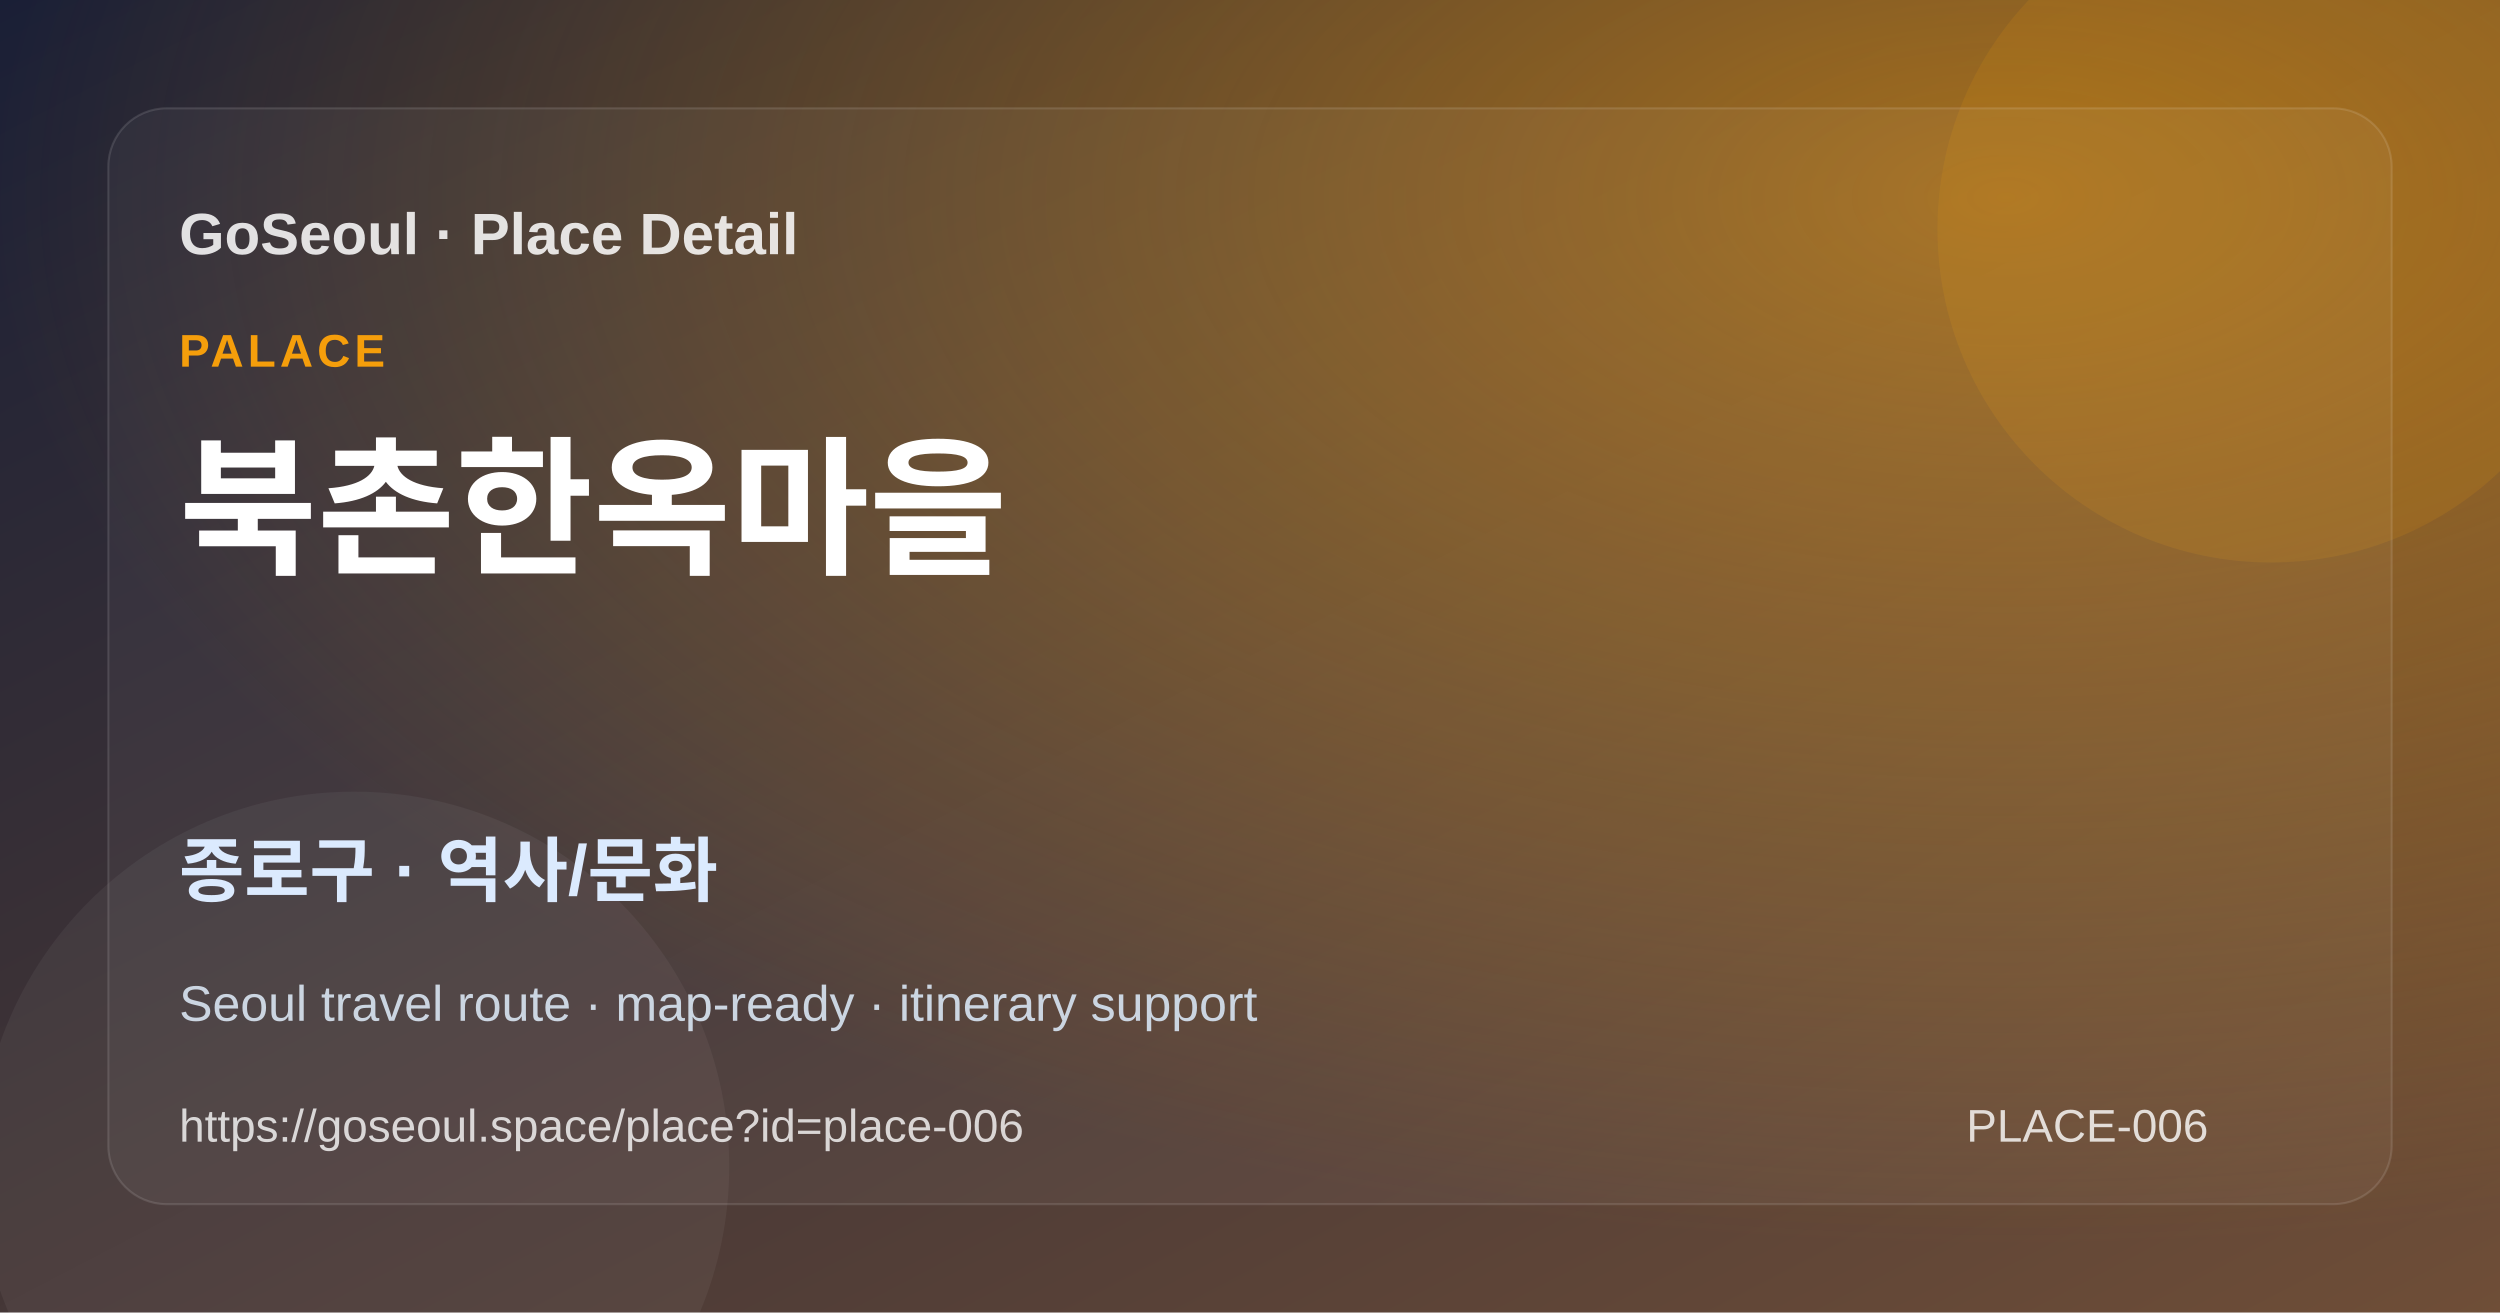
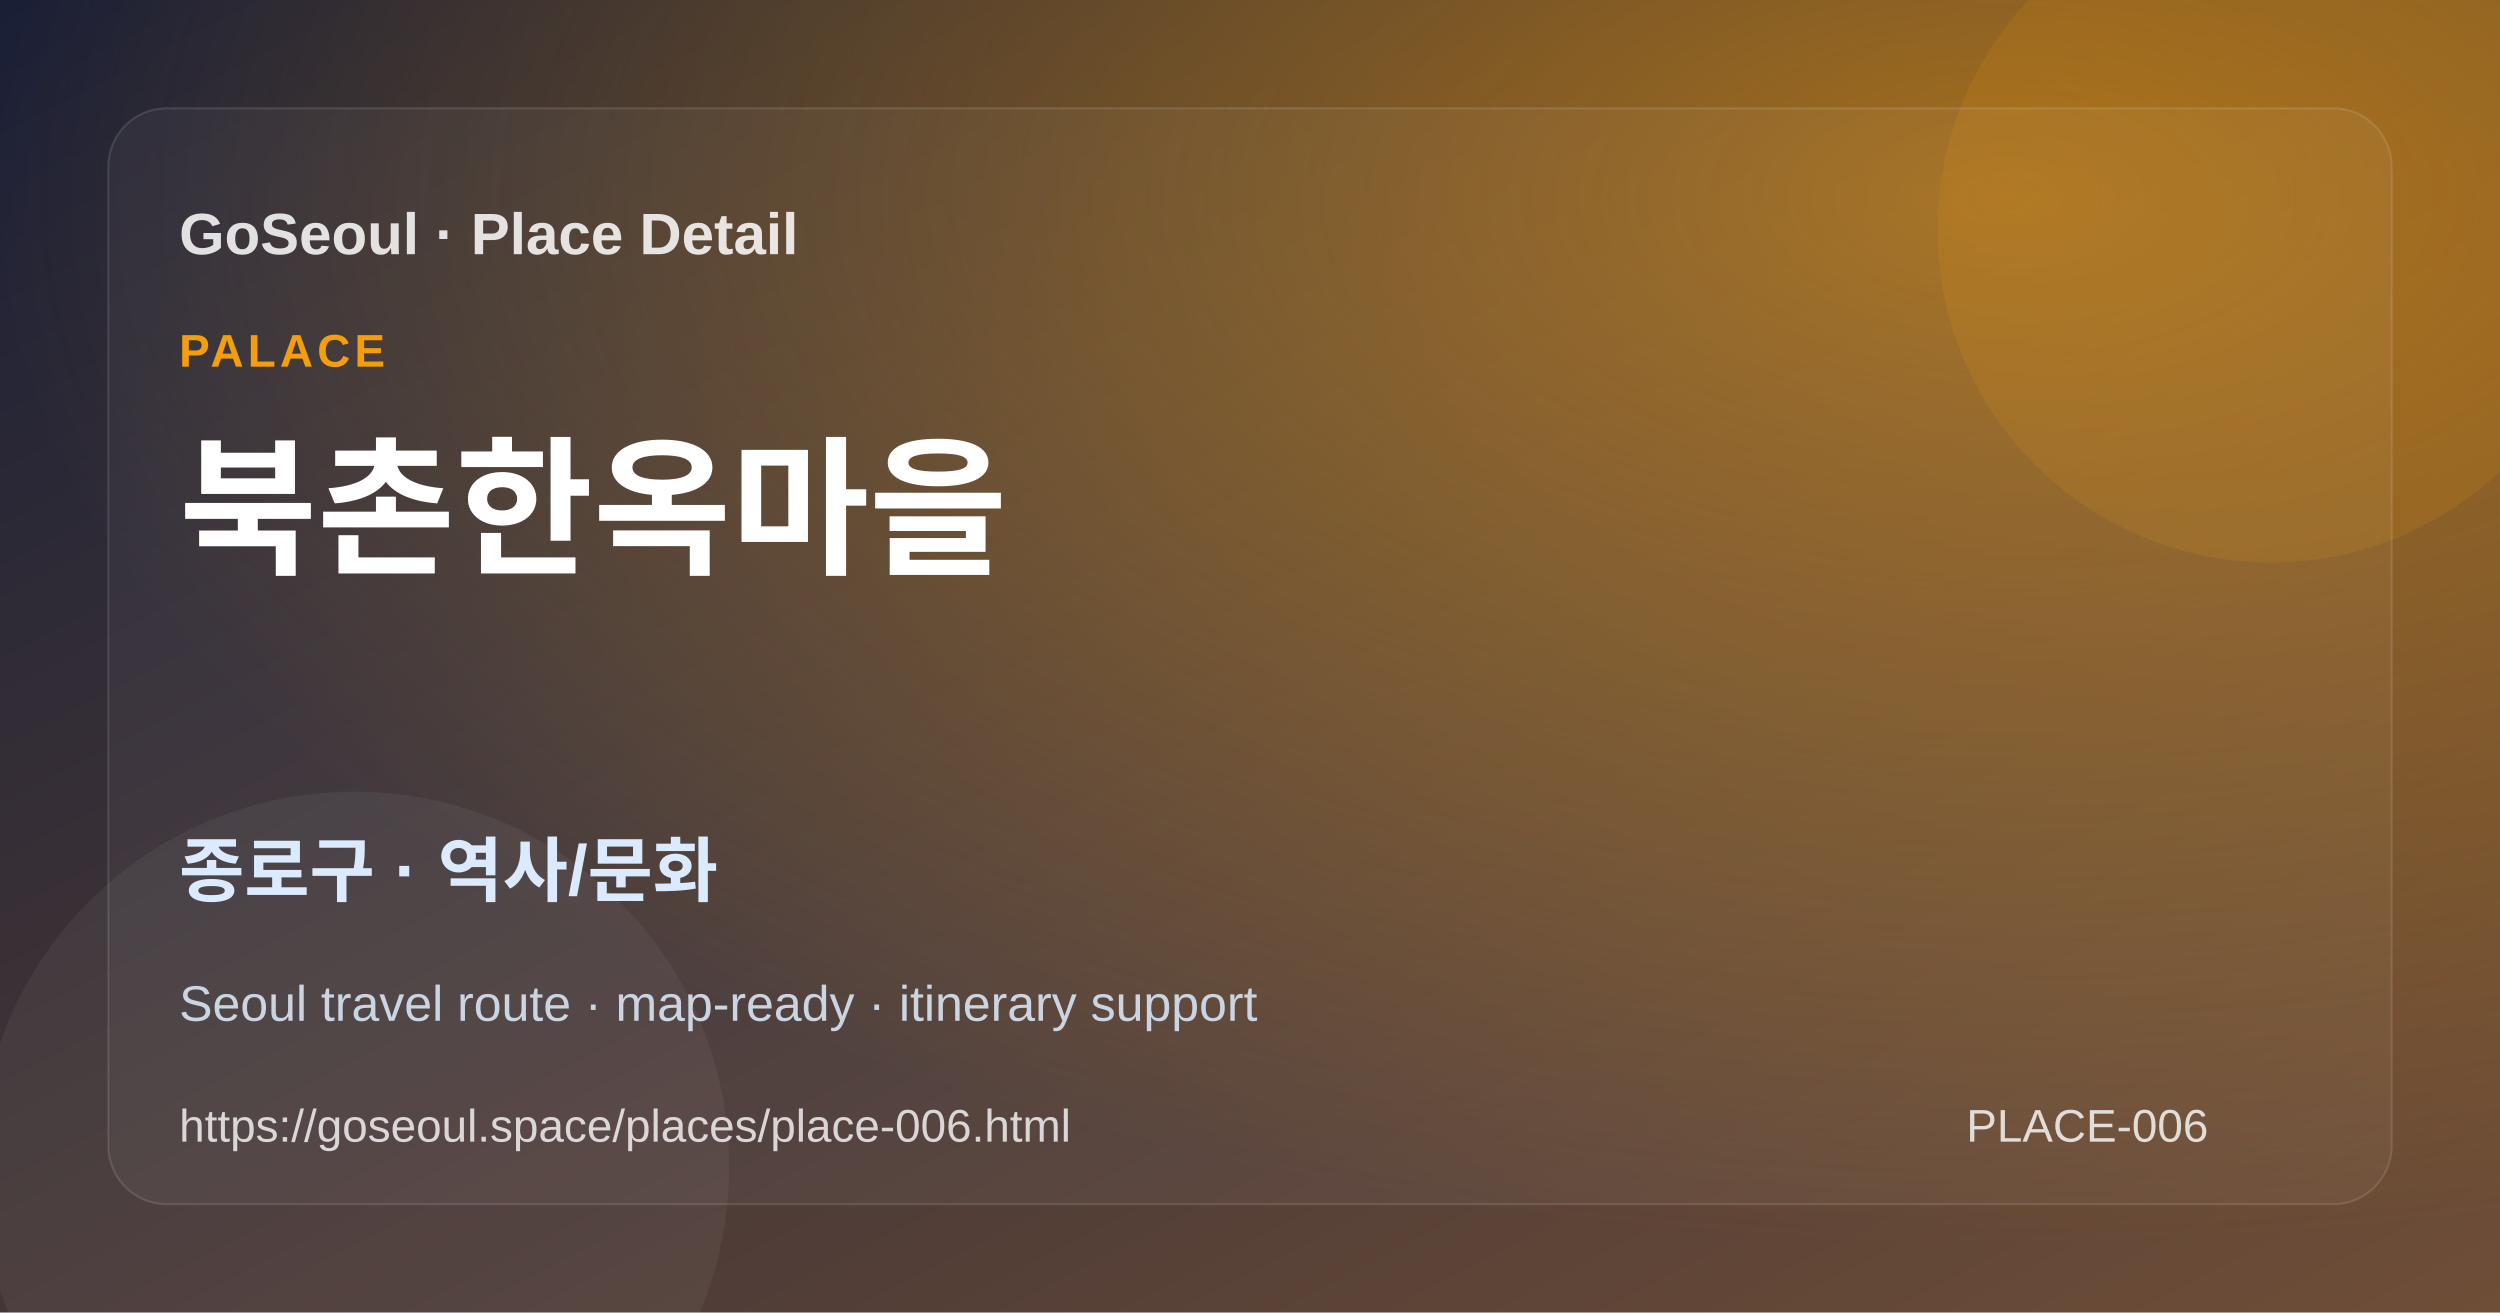
<svg xmlns="http://www.w3.org/2000/svg" width="1200" height="630" viewBox="0 0 1200 630" role="img" aria-label="북촌한옥마을 social card">
  <defs>
    <linearGradient id="bg" x1="0" y1="0" x2="1" y2="1">
      <stop offset="0%" stop-color="#1a1f36" />
      <stop offset="100%" stop-color="#6f4e37" />
    </linearGradient>
    <radialGradient id="glow" cx="0.8" cy="0.15" r="0.8">
      <stop offset="0%" stop-color="#f59e0b" stop-opacity="0.55" />
      <stop offset="100%" stop-color="#f59e0b" stop-opacity="0" />
    </radialGradient>
  </defs>
  <rect width="1200" height="630" fill="url(#bg)" />
  <rect width="1200" height="630" fill="url(#glow)" />
  <circle cx="1090" cy="110" r="160" fill="#f59e0b" fill-opacity="0.12" />
  <circle cx="170" cy="560" r="180" fill="#ffffff" fill-opacity="0.05" />
  <rect x="52" y="52" width="1096" height="526" rx="28" fill="#ffffff" fill-opacity="0.04" stroke="#ffffff" stroke-opacity="0.12" />
  <text x="86" y="122" fill="#ffffff" fill-opacity="0.85" font-family="Noto Sans KR, Arial, sans-serif" font-size="28" font-weight="700">GoSeoul · Place Detail</text>
  <text x="86" y="176" fill="#f59e0b" font-family="Space Grotesk, Arial, sans-serif" font-size="22" font-weight="700" letter-spacing="2">PALACE</text>
  <text x="86" y="270" fill="#ffffff" font-family="Noto Sans KR, Arial, sans-serif" font-size="72" font-weight="800">북촌한옥마을</text>
  <text x="86" y="430" fill="#dbeafe" font-family="Noto Sans KR, Arial, sans-serif" font-size="34" font-weight="600">종로구 · 역사/문화</text>
  <text x="86" y="490" fill="#cbd5e1" font-family="Space Grotesk, Arial, sans-serif" font-size="24">Seoul travel route · map-ready · itinerary support</text>
-   <text x="86" y="548" fill="#ffffff" fill-opacity="0.78" font-family="Space Grotesk, Arial, sans-serif" font-size="22">https://goseoul.space/place?id=place-006</text>
+   <text x="86" y="548" fill="#ffffff" fill-opacity="0.78" font-family="Space Grotesk, Arial, sans-serif" font-size="22">https://goseoul.space/places/place-006.html</text>
  <text x="1060" y="548" text-anchor="end" fill="#ffffff" fill-opacity="0.8" font-family="Space Grotesk, Arial, sans-serif" font-size="22">PLACE-006</text>
</svg>
